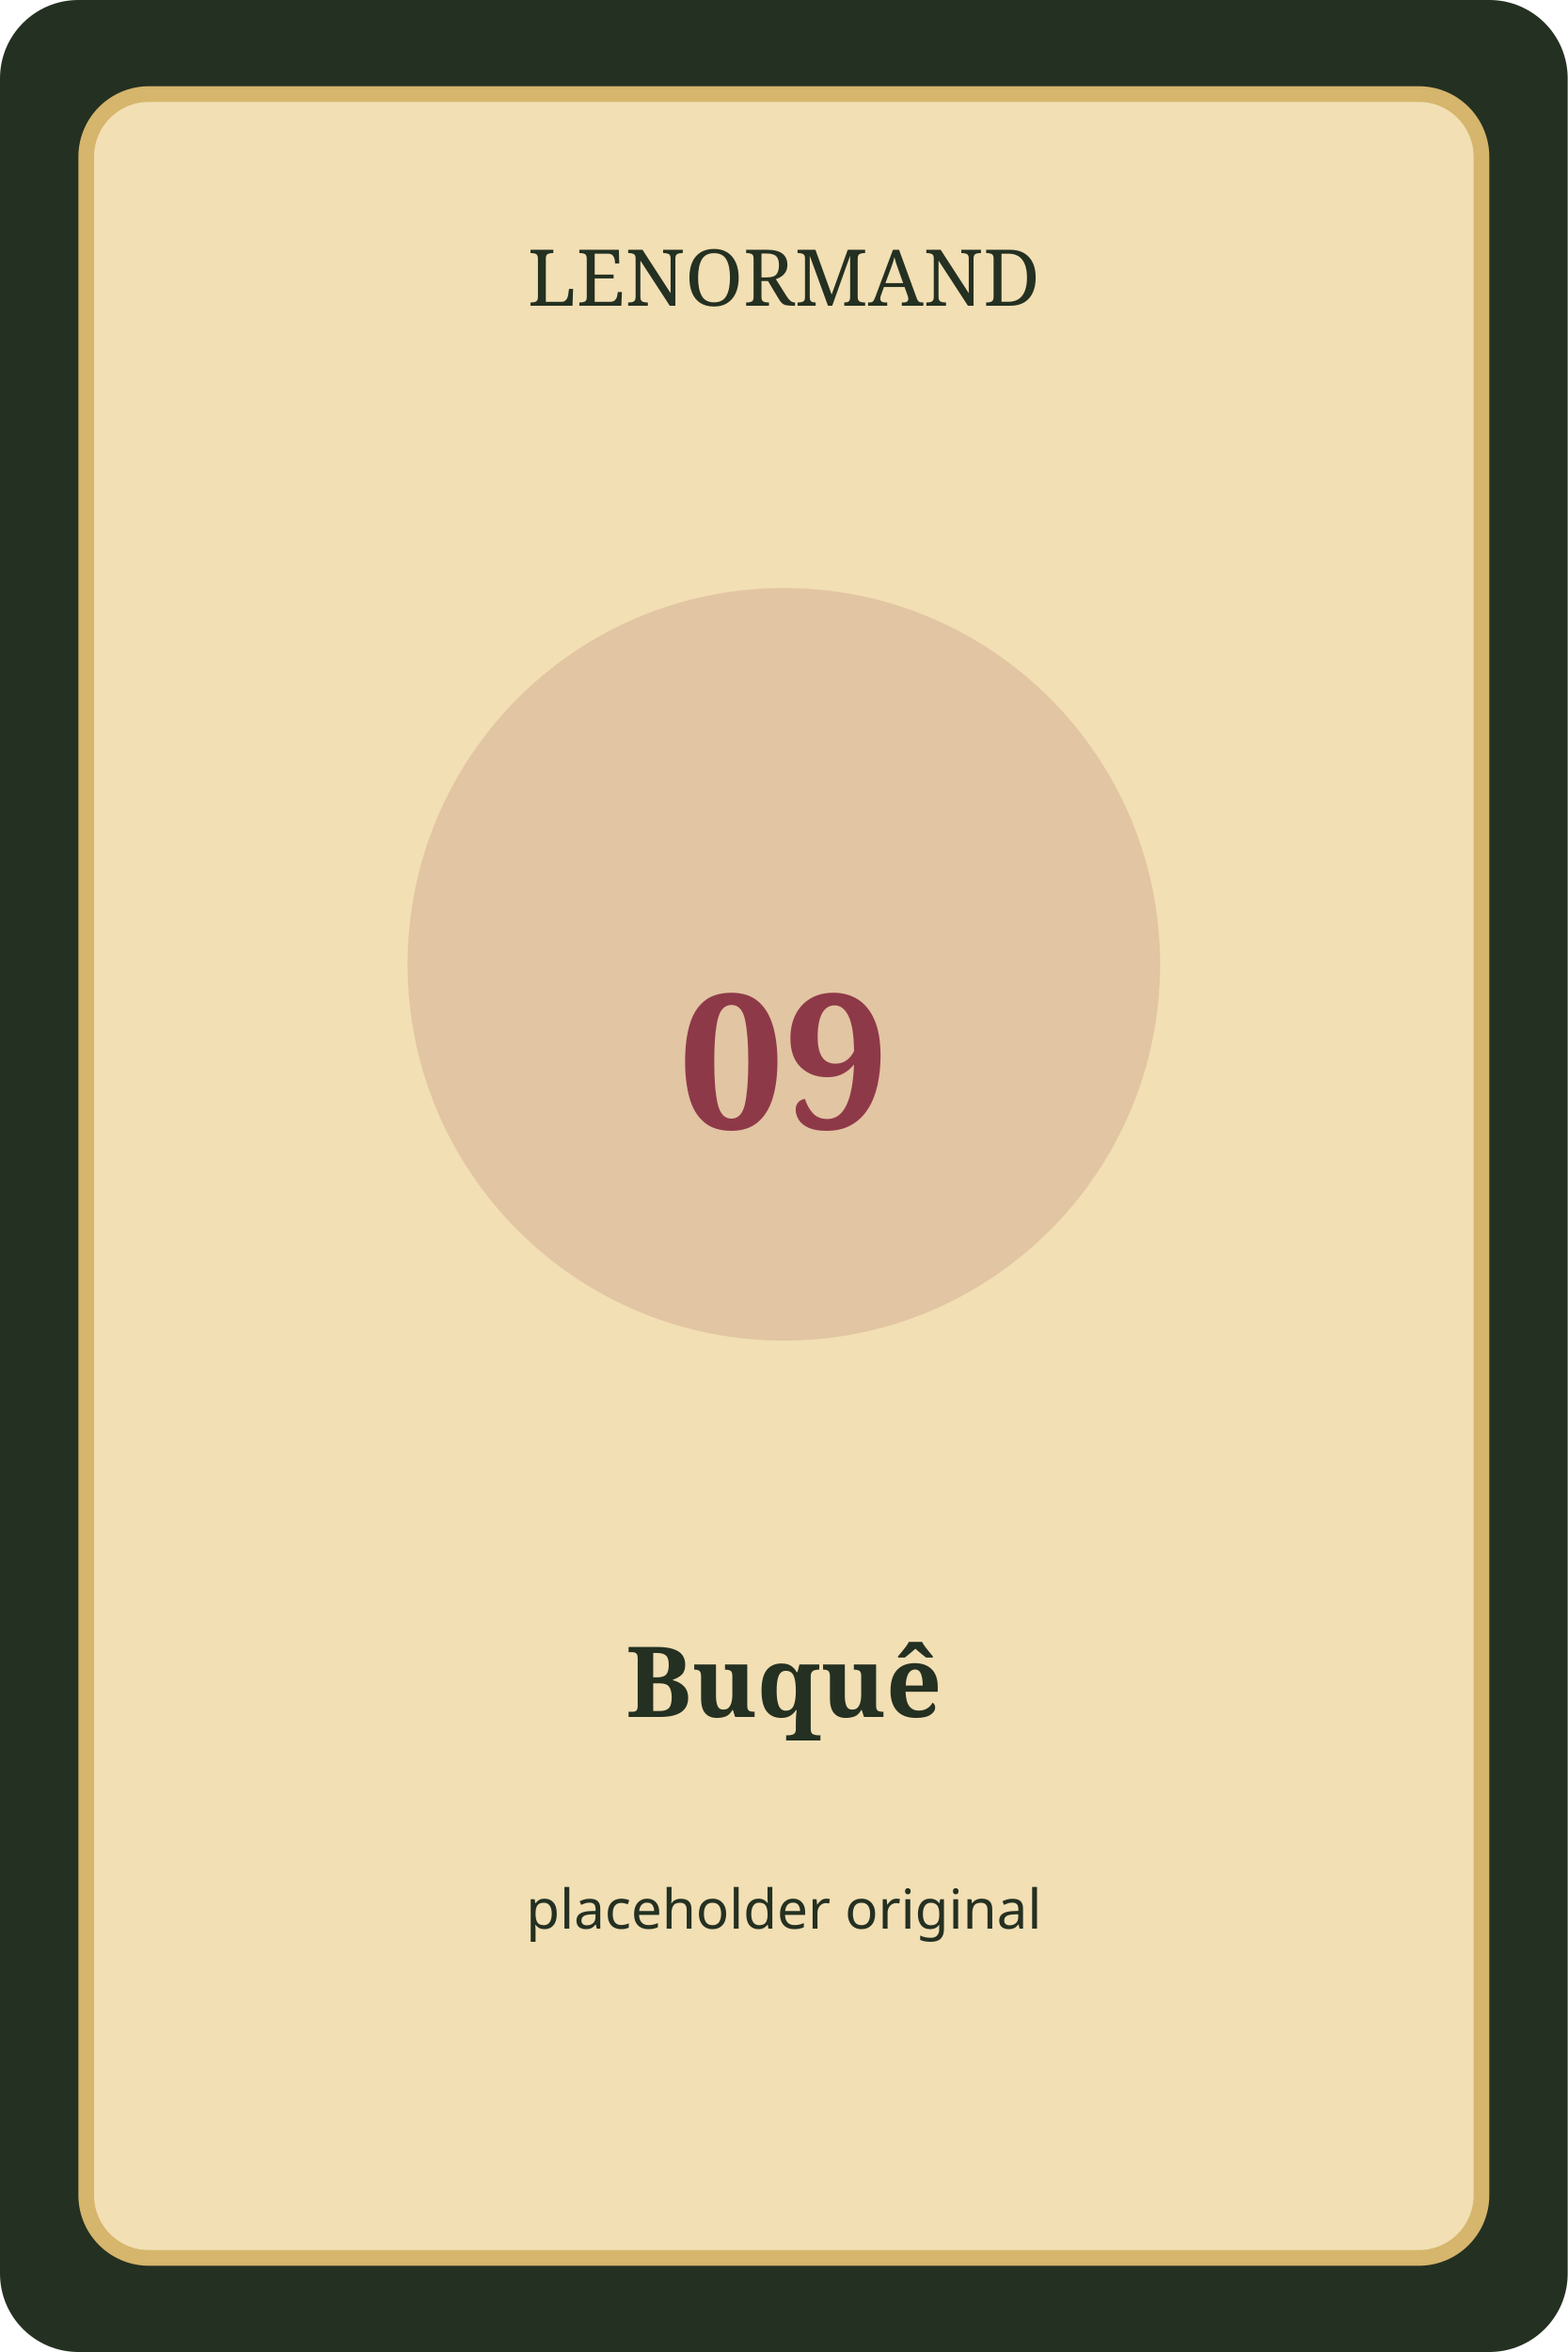
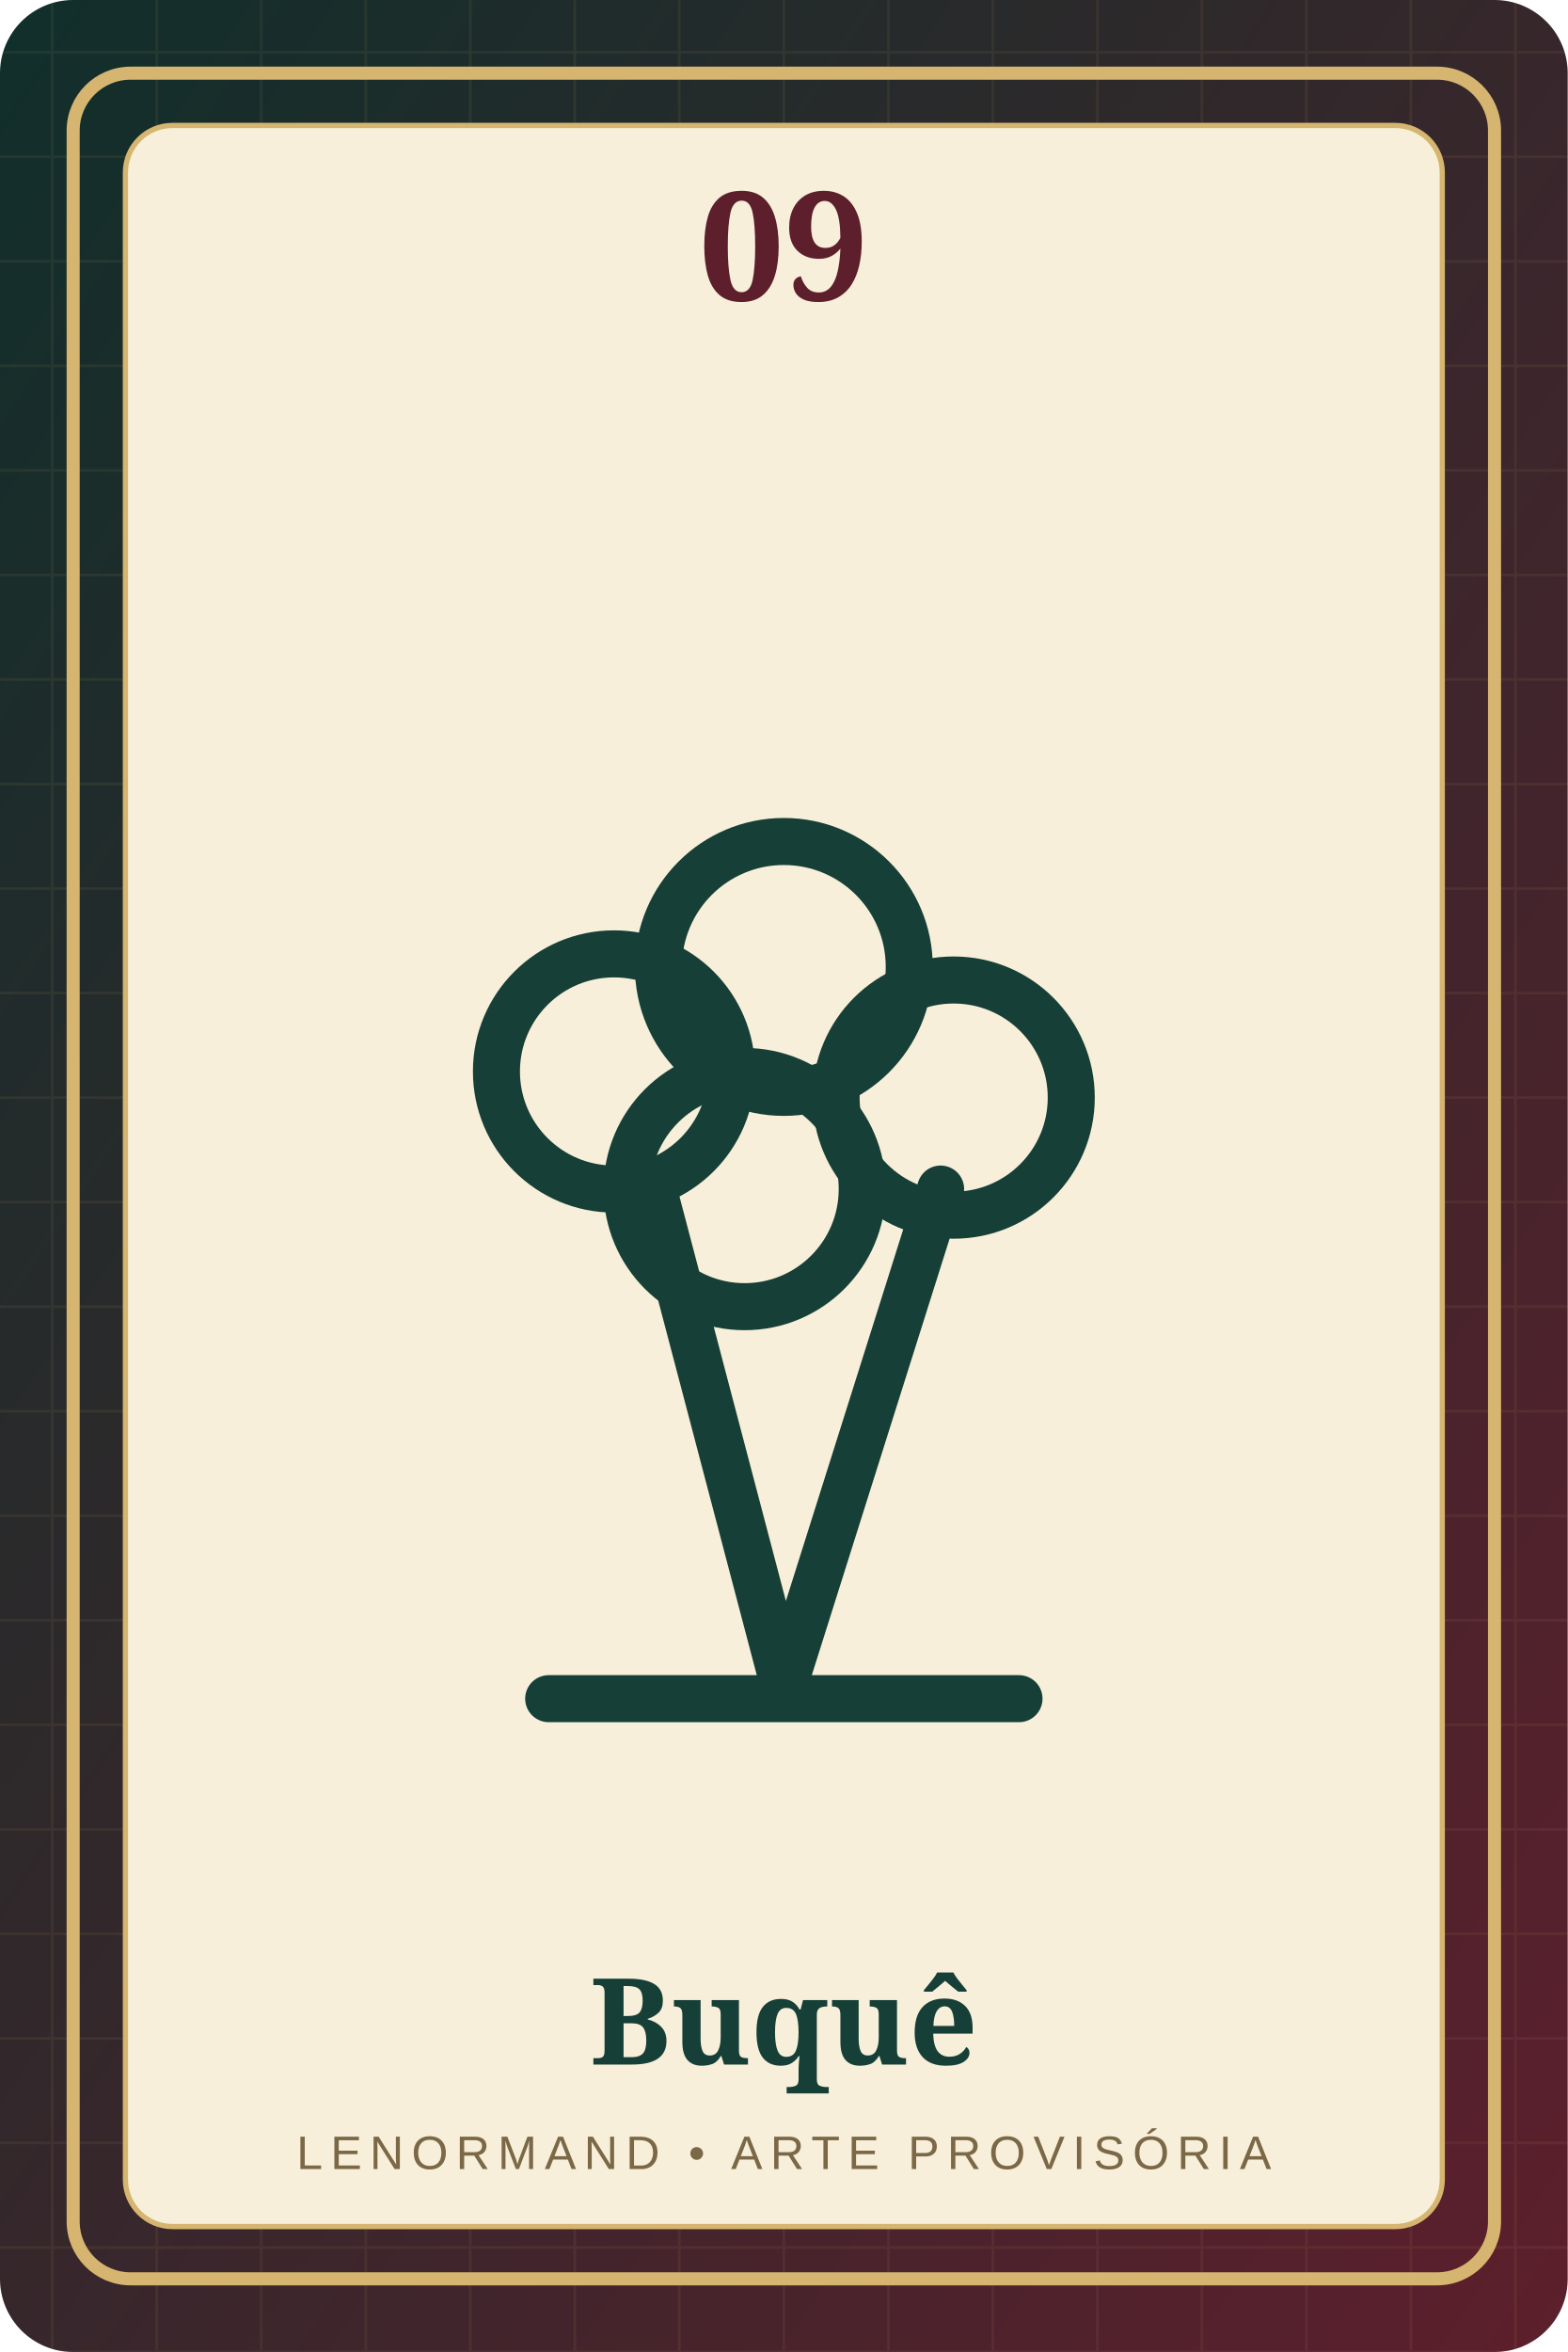
<svg xmlns="http://www.w3.org/2000/svg" width="600" height="900" viewBox="0 0 600 900" role="img" aria-labelledby="title desc">
-   <rect width="600" height="900" rx="30" fill="#243021" />
-   <rect x="33.0" y="36.0" width="534.0" height="828.0" rx="24" fill="#f2dfb4" stroke="#d6b56c" stroke-width="6" />
-   <circle cx="300.0" cy="369.0" r="144.0" fill="#8e3948" opacity=".16" />
-   <text x="300.0" y="117.0" text-anchor="middle" font-family="serif" font-size="30" fill="#243021">LENORMAND</text>
-   <text x="300.0" y="432.0" text-anchor="middle" font-family="serif" font-size="72" font-weight="700" fill="#8e3948">09</text>
-   <text x="300.0" y="657.0" text-anchor="middle" font-family="serif" font-size="37.5" font-weight="700" fill="#243021">Buquê</text>
-   <text x="300.0" y="738.0" text-anchor="middle" font-family="sans-serif" font-size="21.0" fill="#243021">placeholder original</text>
+   <defs>
+     <linearGradient id="bg" x1="0" y1="0" x2="1" y2="1">
+       <stop stop-color="#102f2b" />
+       <stop offset="1" stop-color="#5d1f2c" />
+     </linearGradient>
+     <pattern id="p" width="40" height="40" patternUnits="userSpaceOnUse">
+       <path d="M0 20h40M20 0v40" stroke="#d5b56f" stroke-opacity=".08" />
+     </pattern>
+   </defs>
+   <rect width="600" height="900" rx="28" fill="url(#bg)" />
+   <rect width="600" height="900" rx="28" fill="url(#p)" />
+   <rect x="28" y="28" width="544" height="844" rx="22" fill="none" stroke="#d5b56f" stroke-width="5" />
+   <rect x="48" y="48" width="504" height="804" rx="18" fill="#f7efd9" stroke="#d5b56f" stroke-width="2" />
+   <text x="300" y="115" text-anchor="middle" font-family="Georgia,serif" font-size="58" font-weight="700" fill="#5d1f2c">09</text>
+   <g fill="none" stroke="#163f37" stroke-width="18" stroke-linecap="round" stroke-linejoin="round">
+     <circle cx="235" cy="410" r="45" />
+     <circle cx="300" cy="370" r="48" />
+     <circle cx="365" cy="420" r="45" />
+     <circle cx="285" cy="455" r="45" />
+     <path d="M250 455l50 190 60-190M210 650h180" />
+   </g>
+   <text x="300" y="790" text-anchor="middle" font-family="Georgia,serif" font-size="46" font-weight="700" fill="#163f37">Buquê</text>
+   <text x="300" y="830" text-anchor="middle" font-family="Arial,sans-serif" font-size="18" letter-spacing="3" fill="#7b6847">LENORMAND • ARTE PROVISÓRIA</text>
</svg>
